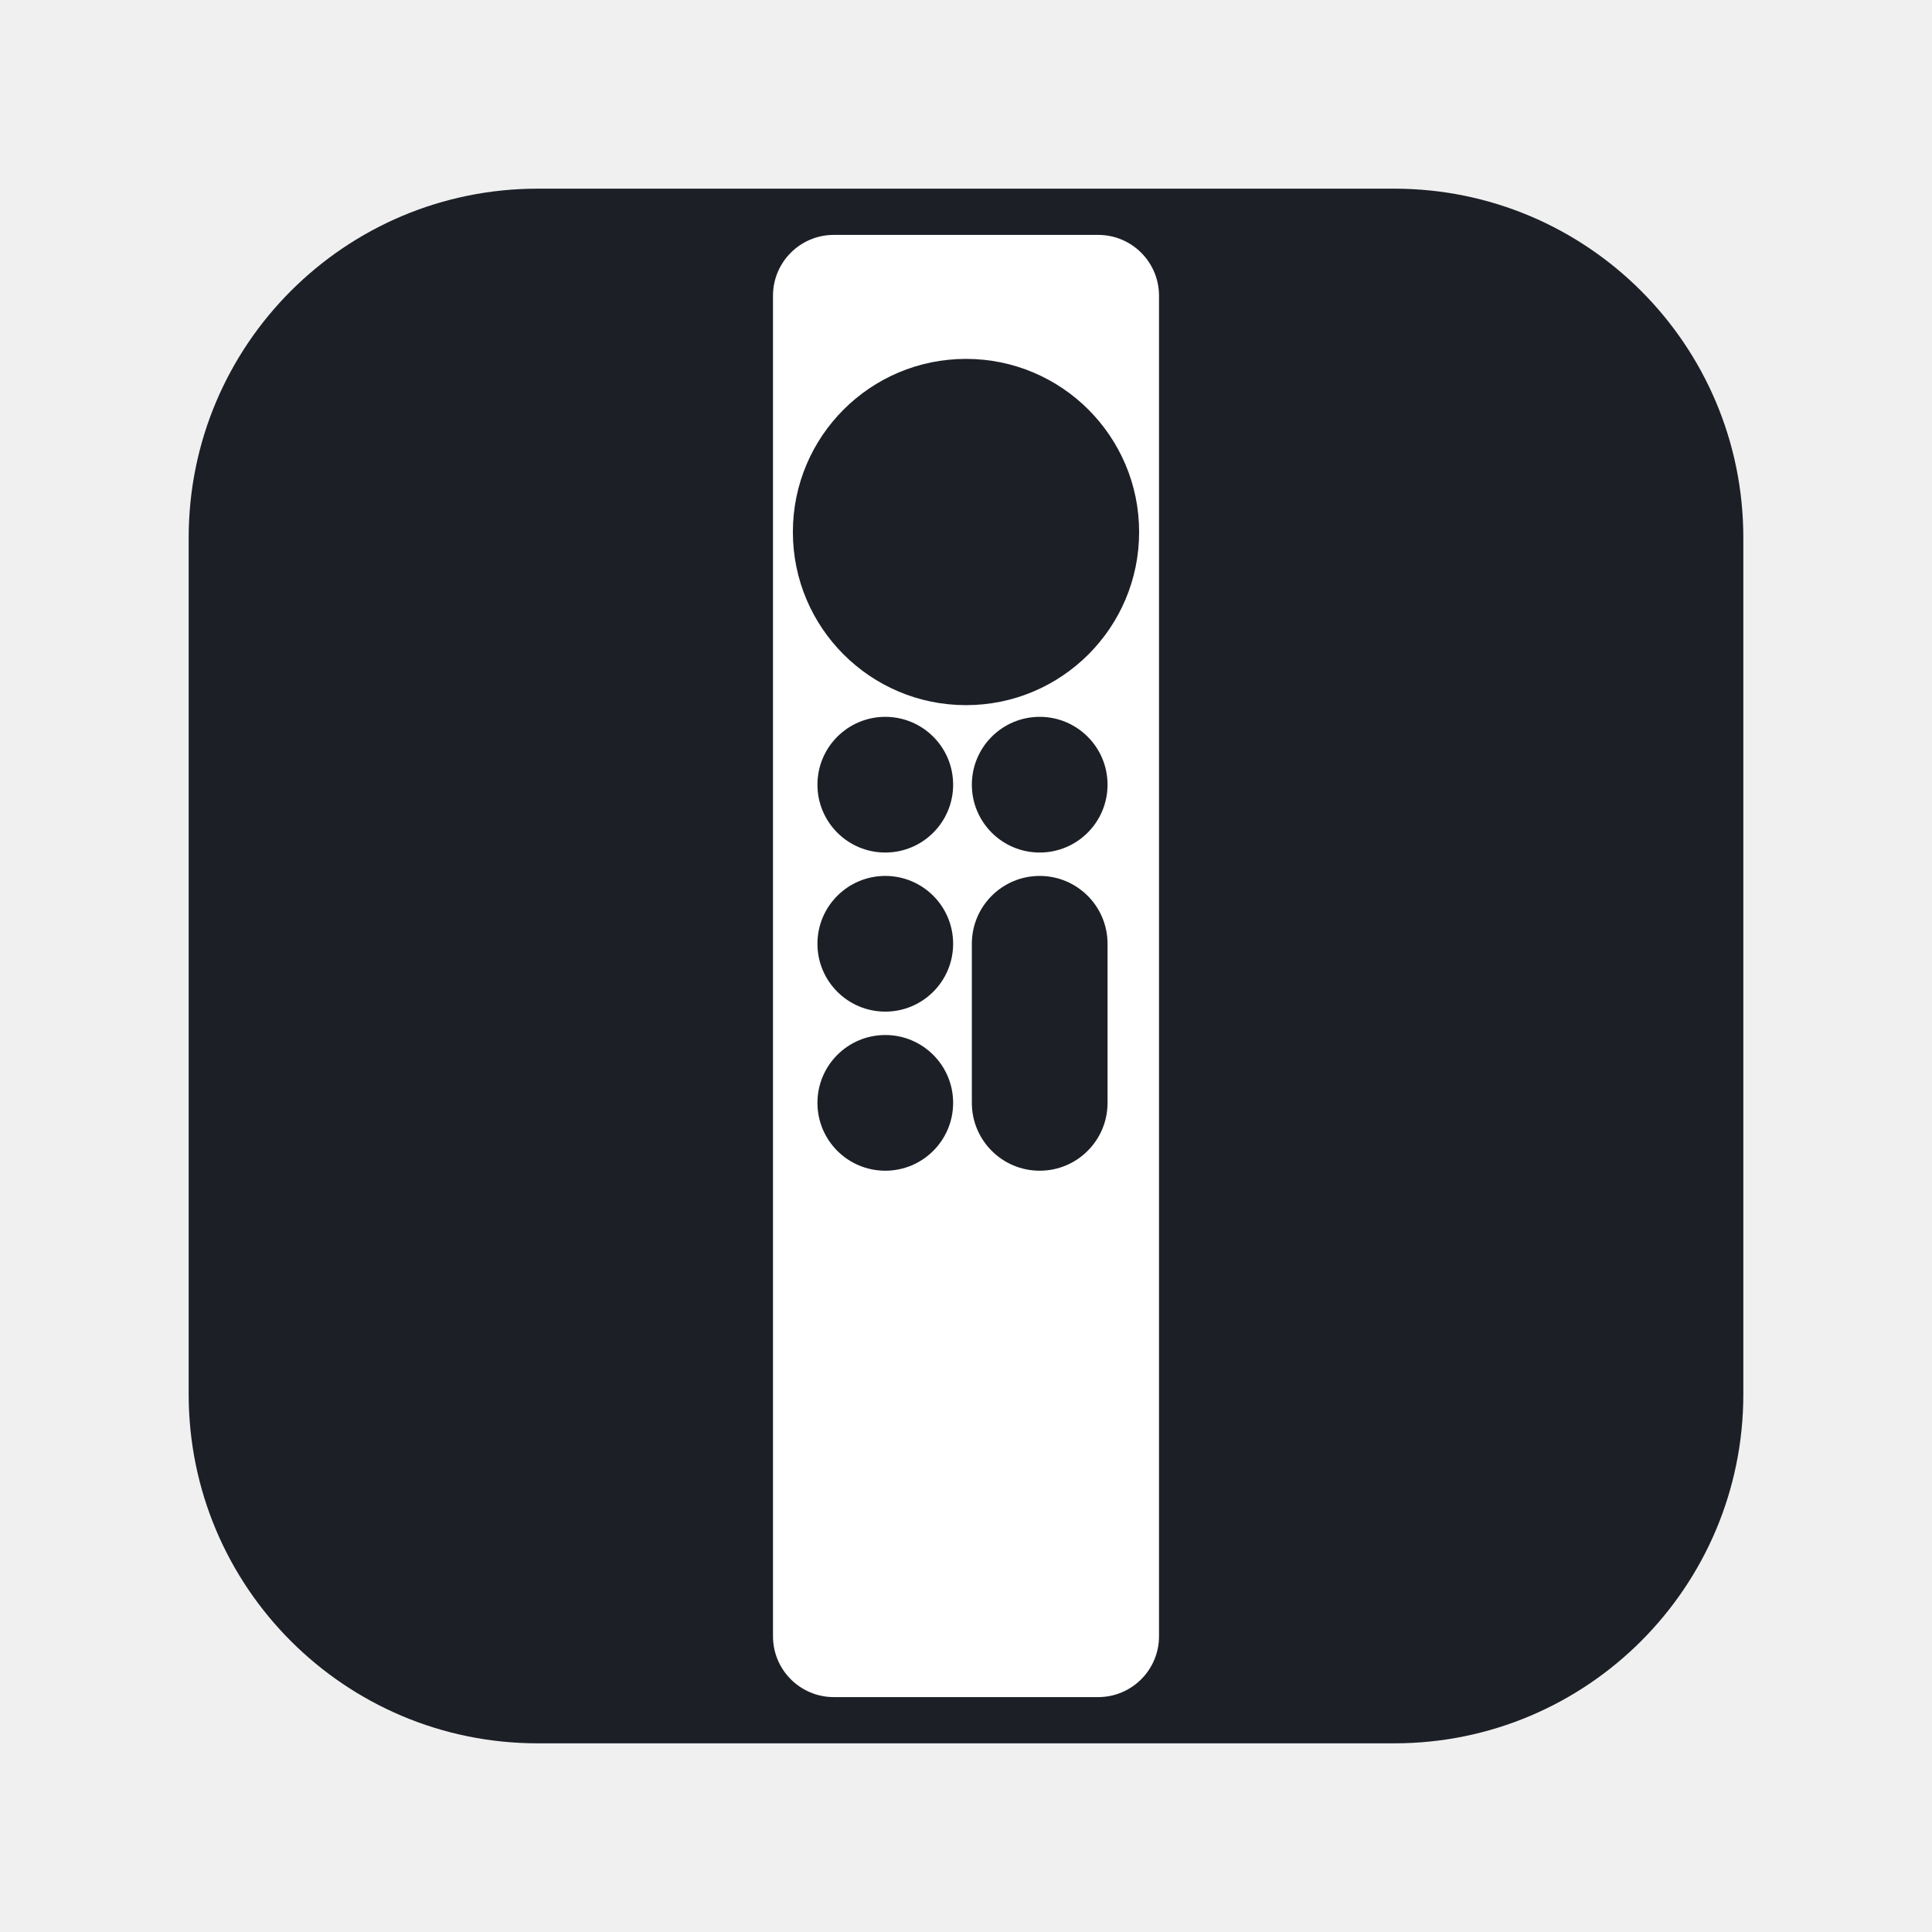
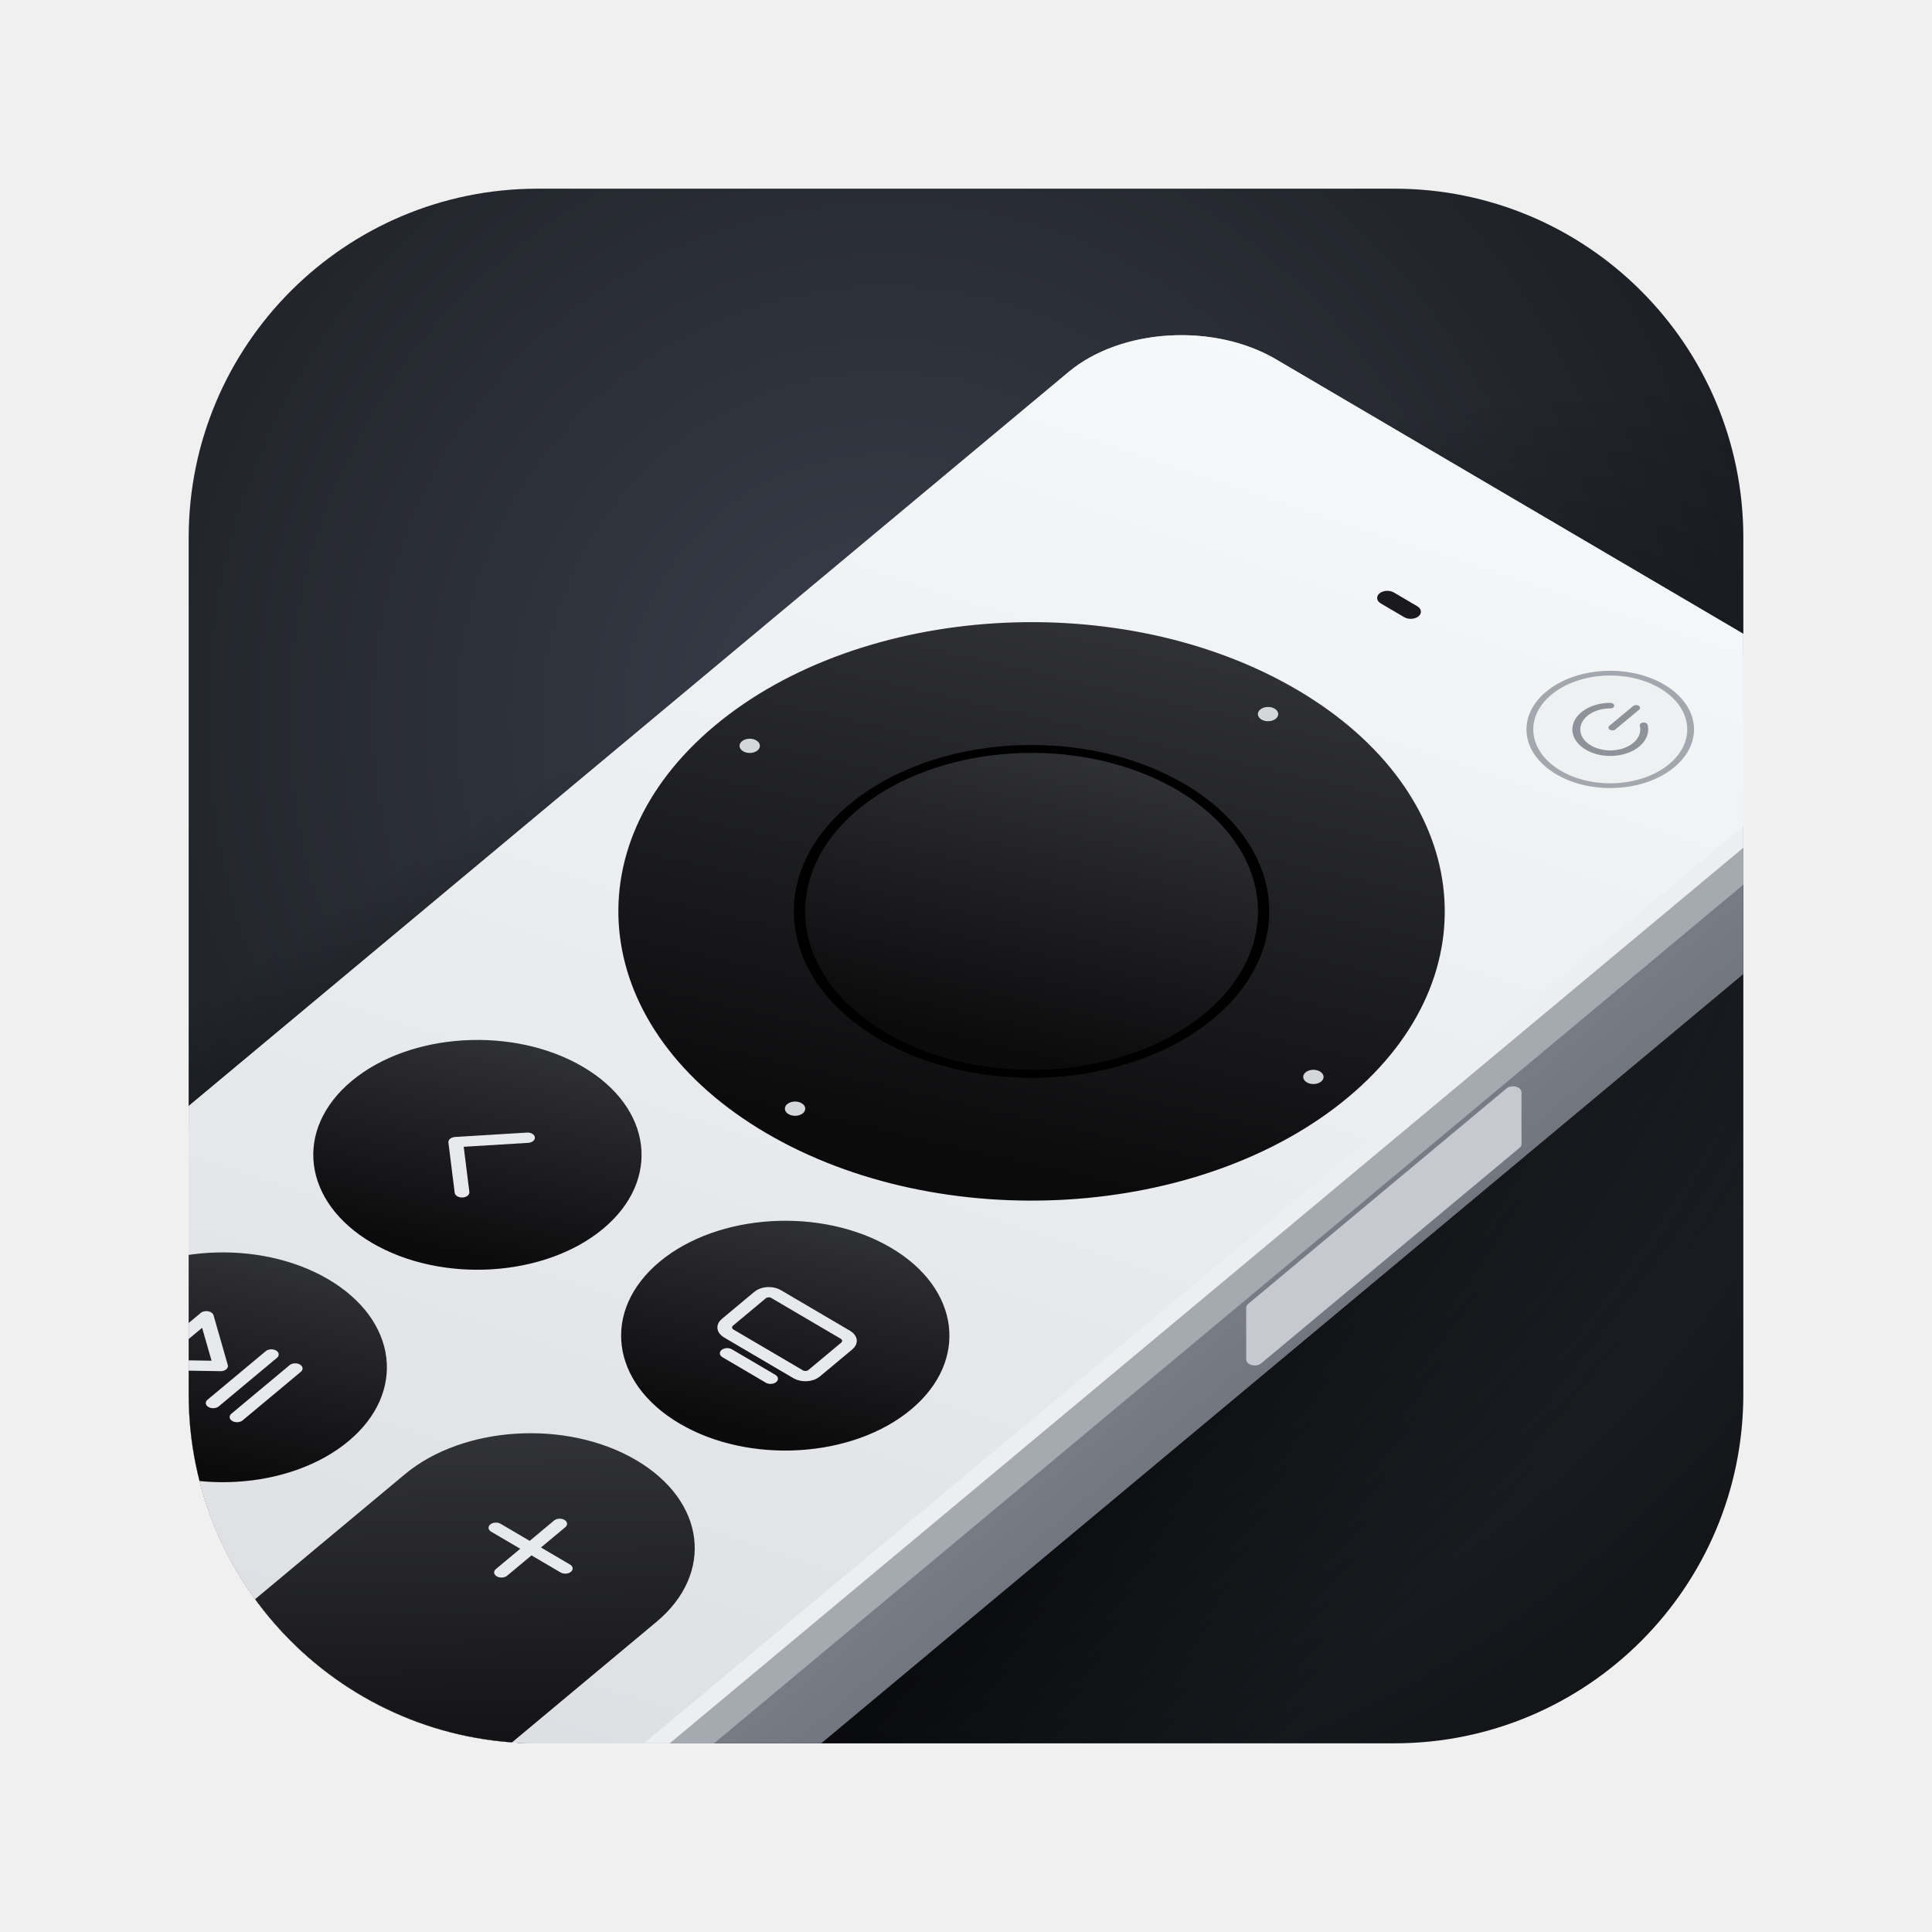
<svg xmlns="http://www.w3.org/2000/svg" width="1024" height="1024" viewBox="0 0 1024 1024">
-   <rect x="100" y="100" width="824" height="824" rx="185" fill="#1c1f26" />
-   <g transform="translate(42.66 43.9) scale(1.24)">
-     <rect x="296" y="65" width="165" height="625" rx="26" fill="#ffffff" />
-     <g fill="#1c1f26">
-       <circle cx="378.5" cy="192" r="74" />
-       <circle cx="344" cy="300" r="29" />
-       <circle cx="410" cy="300" r="29" />
-       <circle cx="344" cy="368" r="29" />
-       <circle cx="344" cy="436" r="29" />
-       <rect x="381" y="339" width="58" height="126" rx="29" />
+   <defs>
+     <radialGradient id="bg" gradientUnits="userSpaceOnUse" cx="470" cy="380" r="620">
+       <stop offset="0" stop-color="#3a3f4a" />
+       <stop offset="1" stop-color="#131519" />
+     </radialGradient>
+     <radialGradient id="shadow">
+       <stop offset="0.55" stop-color="#000" stop-opacity="0.6" />
+       <stop offset="1" stop-color="#000" stop-opacity="0" />
+     </radialGradient>
+     <linearGradient id="face" gradientUnits="userSpaceOnUse" x1="-82" y1="-312" x2="82" y2="312">
+       <stop offset="0" stop-color="#f7f8fa" />
+       <stop offset="0.55" stop-color="#dfe1e5" />
+       <stop offset="1" stop-color="#c3c6cc" />
+     </linearGradient>
+     <linearGradient id="edge" gradientUnits="userSpaceOnUse" x1="-82" y1="0" x2="115" y2="0">
+       <stop offset="0" stop-color="#b9bcc3" />
+       <stop offset="1" stop-color="#6f737b" />
+     </linearGradient>
+     <linearGradient id="black" x1="0" y1="0" x2="0.4" y2="1">
+       <stop offset="0" stop-color="#36373c" />
+       <stop offset="1" stop-color="#0b0b0c" />
+     </linearGradient>
+     <clipPath id="tile">
+       <rect x="100" y="100" width="824" height="824" rx="185" />
+     </clipPath>
+   </defs>
+   <rect x="100" y="100" width="824" height="824" rx="185" fill="url(#bg)" />
+   <g clip-path="url(#tile)">
+     <g transform="translate(203.5 769.4) scale(1 0.7) rotate(40) scale(3)">
+       <ellipse cx="34" cy="26" rx="135" ry="390" fill="url(#shadow)" />
+       <path d="M-56.5 -286.5 H56.5 L80.5 -257.9 V315.1 H-32.5 L-56.5 286.5 Z" fill="url(#edge)" stroke="url(#edge)" stroke-width="52" stroke-linejoin="round" />
+       <path d="M94.5 -197.7 V-126.7 L102.9 -116.7 V-187.7 Z" fill="#c6c9cf" stroke="#c6c9cf" stroke-width="3" stroke-linejoin="round" />
+       <rect x="-82.5" y="-312.5" width="165" height="625" rx="26" fill="#a5a9b0" transform="translate(9.5 11.5)" />
+       <rect x="-82.5" y="-312.5" width="165" height="625" rx="26" fill="#eceef1" transform="translate(3.5 4)" />
+       <rect x="-82.5" y="-312.5" width="165" height="625" rx="26" fill="url(#face)" />
+       <rect x="-4.5" y="-280.8" width="9" height="3.6" rx="1.8" fill="#1a1a1c" />
+       <circle cx="48.8" cy="-278.9" r="14.2" fill="#eef0f2" stroke="#a3a7ae" stroke-width="1.2" />
+       <path d="M52.66 -283.5 A6 6 0 1 1 44.94 -283.5 M48.8 -286 V-279.5" fill="none" stroke="#8e9299" stroke-width="1.4" stroke-linecap="round" />
+       <circle cx="0" cy="-178" r="73" fill="url(#black)" />
+       <circle cx="0" cy="-178" r="41" fill="url(#black)" stroke="#000" stroke-width="2" />
+       <g fill="#d4d6da">
+         <circle cx="0" cy="-243" r="1.8" />
+         <circle cx="65" cy="-178" r="1.8" />
+         <circle cx="0" cy="-113" r="1.8" />
+         <circle cx="-65" cy="-178" r="1.8" />
+       </g>
+       <g fill="url(#black)">
+         <circle cx="-35.5" cy="-68" r="29" />
+         <circle cx="35.5" cy="-68" r="29" />
+         <circle cx="-35.5" cy="2" r="29" />
+         <circle cx="-35.5" cy="72" r="29" />
+         <rect x="6.5" y="-27" width="58" height="128" rx="29" />
+       </g>
+       <g fill="none" stroke="#e8e9ec" stroke-width="2.6" stroke-linecap="round" stroke-linejoin="round">
+         <path d="M-31.5 -77 L-40.5 -68 L-31.5 -59" />
+         <rect x="25.5" y="-75" width="20" height="13" rx="2" />
+         <path d="M30.5 -58 H40.5" />
+         <path d="M-46 -6 L-36 2 L-46 10 Z M-31 -6 V10 M-25.5 -6 V10" />
+         <path d="M35.5 -6 V10 M27.5 2 H43.5" />
+         <path d="M27.5 72 H43.5" />
+         <path d="M-45 68.5 H-41 L-35.5 63.5 V80.5 L-41 75.5 H-45 Z" />
+       </g>
+       <path d="M-47 82 L-26 61" stroke="#121214" stroke-width="6" />
+       <path d="M-47 82 L-26 61" stroke="#e8e9ec" stroke-width="2.6" stroke-linecap="round" />
    </g>
  </g>
</svg>
